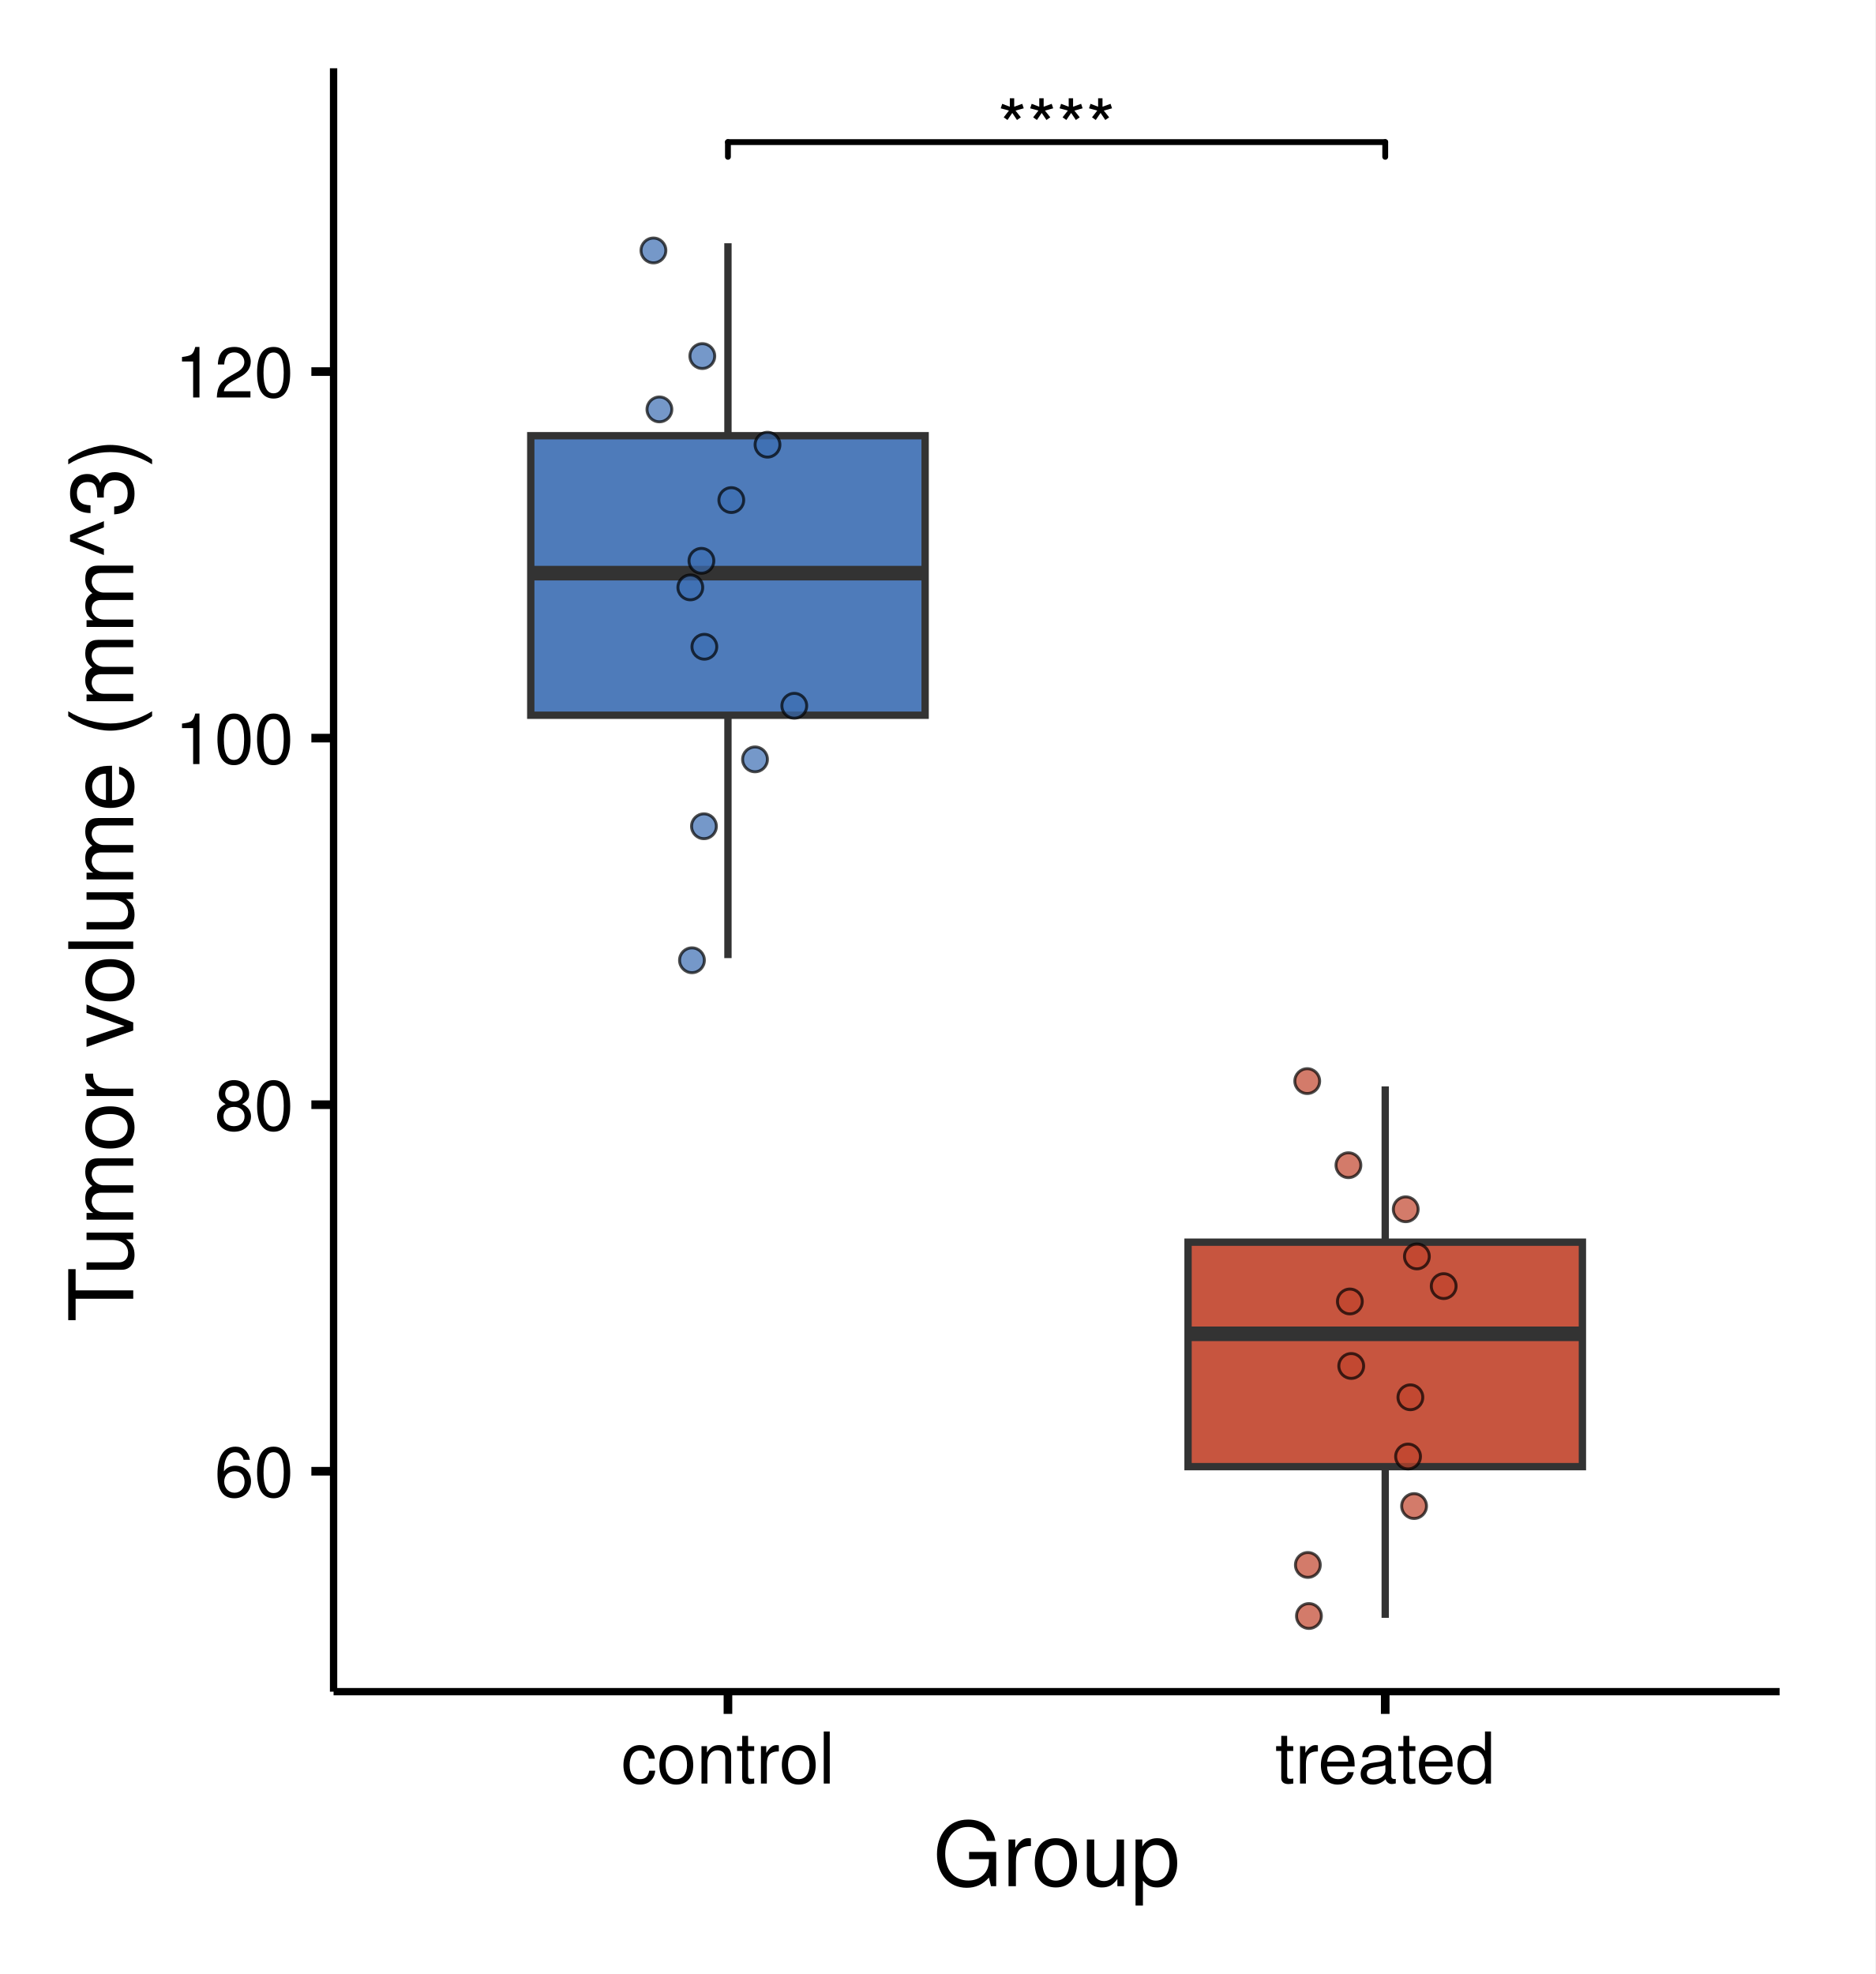
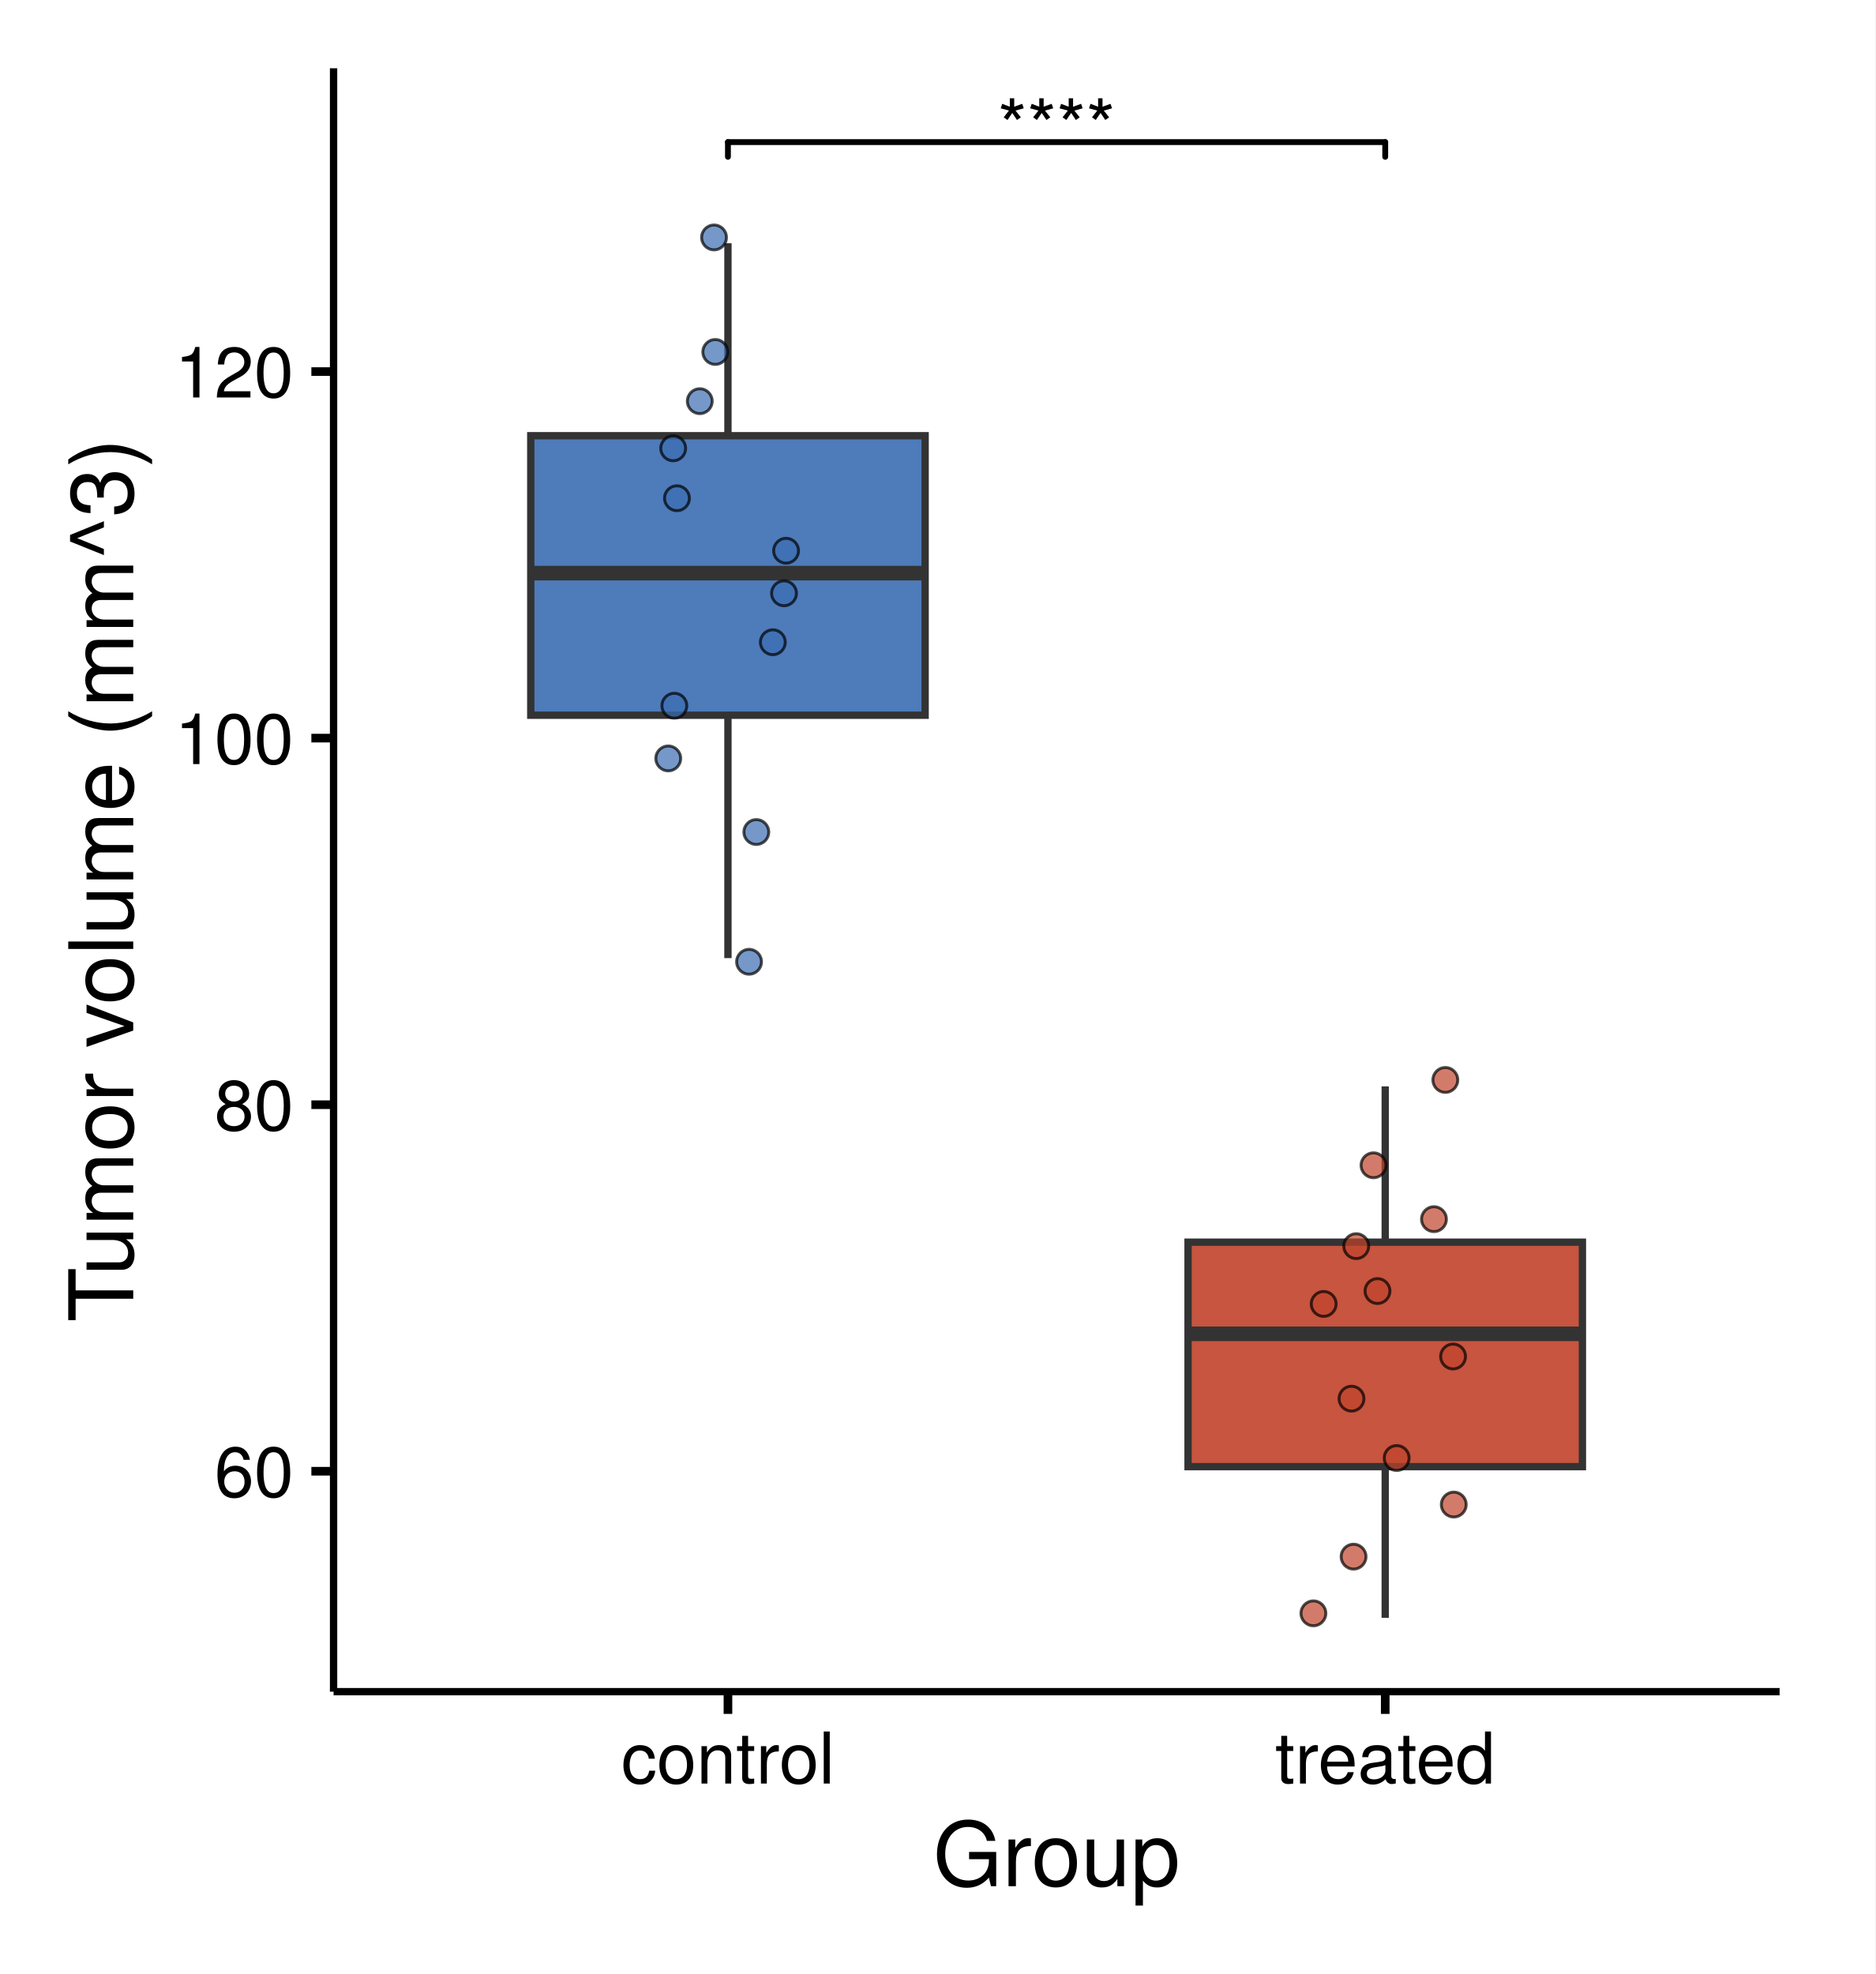
<svg xmlns="http://www.w3.org/2000/svg" class="svglite" width="273.60pt" height="288.00pt" viewBox="0 0 273.60 288.00">
  <defs>
    <style type="text/css">
    .svglite line, .svglite polyline, .svglite polygon, .svglite path, .svglite rect, .svglite circle {
      fill: none;
      stroke: #000000;
      stroke-linecap: round;
      stroke-linejoin: round;
      stroke-miterlimit: 10.00;
    }
    .svglite text {
      white-space: pre;
    }
  </style>
  </defs>
  <rect width="100%" height="100%" style="stroke: none; fill: #FFFFFF;" />
  <defs>
    <clipPath id="cpMC4wMHwyNzMuNjB8MC4wMHwyODguMDA=">
      <rect x="0.00" y="0.00" width="273.60" height="288.00" />
    </clipPath>
  </defs>
  <g clip-path="url(#cpMC4wMHwyNzMuNjB8MC4wMHwyODguMDA=)">
    <rect x="0.00" y="0.00" width="273.60" height="288.00" style="stroke-width: 1.26; stroke: #FFFFFF; fill: #FFFFFF;" />
  </g>
  <defs>
    <clipPath id="cpNDguNjd8MjU5LjY1fDkuOTZ8MjQ2Ljgx">
      <rect x="48.67" y="9.96" width="210.98" height="236.85" />
    </clipPath>
  </defs>
  <g clip-path="url(#cpNDguNjd8MjU5LjY1fDkuOTZ8MjQ2Ljgx)">
    <rect x="48.67" y="9.96" width="210.98" height="236.85" style="stroke-width: 1.26; stroke: none; fill: #FFFFFF;" />
    <line x1="106.21" y1="63.57" x2="106.21" y2="35.49" style="stroke-width: 1.07; stroke: #333333; stroke-linecap: butt;" />
    <line x1="106.21" y1="104.35" x2="106.21" y2="139.78" style="stroke-width: 1.07; stroke: #333333; stroke-linecap: butt;" />
    <polygon points="77.44,63.57 77.44,104.35 134.98,104.35 134.98,63.57 77.44,63.57 " style="stroke-width: 1.07; stroke: #333333; stroke-linecap: butt; stroke-linejoin: miter; fill: #3B6DB3; fill-opacity: 0.90;" />
    <line x1="77.44" y1="83.62" x2="134.98" y2="83.62" style="stroke-width: 2.13; stroke: #333333; stroke-linecap: butt; stroke-linejoin: miter;" />
    <line x1="202.11" y1="181.23" x2="202.11" y2="158.50" style="stroke-width: 1.07; stroke: #333333; stroke-linecap: butt;" />
    <line x1="202.11" y1="213.98" x2="202.11" y2="236.04" style="stroke-width: 1.07; stroke: #333333; stroke-linecap: butt;" />
    <polygon points="173.34,181.23 173.34,213.98 230.88,213.98 230.88,181.23 173.34,181.23 " style="stroke-width: 1.07; stroke: #333333; stroke-linecap: butt; stroke-linejoin: miter; fill: #C1432B; fill-opacity: 0.90;" />
    <line x1="173.34" y1="194.60" x2="230.88" y2="194.60" style="stroke-width: 2.13; stroke: #333333; stroke-linecap: butt; stroke-linejoin: miter;" />
-     <circle cx="115.89" cy="102.97" r="1.81" style="stroke-width: 0.43; stroke: #000000; stroke-opacity: 0.70; fill: #3B6DB3; fill-opacity: 0.70;" />
-     <circle cx="96.21" cy="59.73" r="1.81" style="stroke-width: 0.43; stroke: #000000; stroke-opacity: 0.70; fill: #3B6DB3; fill-opacity: 0.70;" />
-     <circle cx="102.71" cy="120.55" r="1.81" style="stroke-width: 0.43; stroke: #000000; stroke-opacity: 0.70; fill: #3B6DB3; fill-opacity: 0.70;" />
-     <circle cx="102.34" cy="81.82" r="1.81" style="stroke-width: 0.43; stroke: #000000; stroke-opacity: 0.70; fill: #3B6DB3; fill-opacity: 0.70;" />
-     <circle cx="95.34" cy="36.54" r="1.81" style="stroke-width: 0.43; stroke: #000000; stroke-opacity: 0.70; fill: #3B6DB3; fill-opacity: 0.70;" />
-     <circle cx="100.96" cy="140.10" r="1.81" style="stroke-width: 0.43; stroke: #000000; stroke-opacity: 0.70; fill: #3B6DB3; fill-opacity: 0.70;" />
-     <circle cx="102.77" cy="94.36" r="1.81" style="stroke-width: 0.43; stroke: #000000; stroke-opacity: 0.70; fill: #3B6DB3; fill-opacity: 0.70;" />
-     <circle cx="106.70" cy="72.96" r="1.81" style="stroke-width: 0.43; stroke: #000000; stroke-opacity: 0.70; fill: #3B6DB3; fill-opacity: 0.70;" />
-     <circle cx="110.16" cy="110.79" r="1.81" style="stroke-width: 0.43; stroke: #000000; stroke-opacity: 0.70; fill: #3B6DB3; fill-opacity: 0.70;" />
-     <circle cx="102.47" cy="51.95" r="1.81" style="stroke-width: 0.43; stroke: #000000; stroke-opacity: 0.70; fill: #3B6DB3; fill-opacity: 0.70;" />
-     <circle cx="100.72" cy="85.70" r="1.81" style="stroke-width: 0.43; stroke: #000000; stroke-opacity: 0.70; fill: #3B6DB3; fill-opacity: 0.70;" />
-     <circle cx="111.98" cy="64.88" r="1.81" style="stroke-width: 0.43; stroke: #000000; stroke-opacity: 0.70; fill: #3B6DB3; fill-opacity: 0.70;" />
-     <circle cx="206.73" cy="183.31" r="1.81" style="stroke-width: 0.43; stroke: #000000; stroke-opacity: 0.70; fill: #C1432B; fill-opacity: 0.70;" />
-     <circle cx="205.78" cy="203.86" r="1.81" style="stroke-width: 0.43; stroke: #000000; stroke-opacity: 0.70; fill: #C1432B; fill-opacity: 0.70;" />
-     <circle cx="190.73" cy="157.73" r="1.81" style="stroke-width: 0.43; stroke: #000000; stroke-opacity: 0.70; fill: #C1432B; fill-opacity: 0.70;" />
-     <circle cx="206.32" cy="219.73" r="1.81" style="stroke-width: 0.43; stroke: #000000; stroke-opacity: 0.70; fill: #C1432B; fill-opacity: 0.70;" />
-     <circle cx="196.95" cy="189.88" r="1.81" style="stroke-width: 0.43; stroke: #000000; stroke-opacity: 0.70; fill: #C1432B; fill-opacity: 0.70;" />
-     <circle cx="196.74" cy="170.00" r="1.81" style="stroke-width: 0.43; stroke: #000000; stroke-opacity: 0.70; fill: #C1432B; fill-opacity: 0.70;" />
-     <circle cx="190.98" cy="235.77" r="1.81" style="stroke-width: 0.43; stroke: #000000; stroke-opacity: 0.70; fill: #C1432B; fill-opacity: 0.70;" />
-     <circle cx="197.15" cy="199.29" r="1.81" style="stroke-width: 0.43; stroke: #000000; stroke-opacity: 0.70; fill: #C1432B; fill-opacity: 0.70;" />
-     <circle cx="205.10" cy="176.43" r="1.81" style="stroke-width: 0.43; stroke: #000000; stroke-opacity: 0.70; fill: #C1432B; fill-opacity: 0.70;" />
-     <circle cx="205.44" cy="212.50" r="1.81" style="stroke-width: 0.43; stroke: #000000; stroke-opacity: 0.70; fill: #C1432B; fill-opacity: 0.70;" />
-     <circle cx="210.64" cy="187.64" r="1.81" style="stroke-width: 0.43; stroke: #000000; stroke-opacity: 0.70; fill: #C1432B; fill-opacity: 0.70;" />
-     <circle cx="190.82" cy="228.32" r="1.81" style="stroke-width: 0.43; stroke: #000000; stroke-opacity: 0.70; fill: #C1432B; fill-opacity: 0.70;" />
+     <circle cx="98.39" cy="102.96" r="1.81" style="stroke-width: 0.43; stroke: #000000; stroke-opacity: 0.70; fill: #3B6DB3; fill-opacity: 0.70;" />
+     <circle cx="102.10" cy="58.53" r="1.81" style="stroke-width: 0.43; stroke: #000000; stroke-opacity: 0.70; fill: #3B6DB3; fill-opacity: 0.70;" />
+     <circle cx="110.35" cy="121.39" r="1.81" style="stroke-width: 0.43; stroke: #000000; stroke-opacity: 0.70; fill: #3B6DB3; fill-opacity: 0.70;" />
+     <circle cx="114.69" cy="80.35" r="1.81" style="stroke-width: 0.43; stroke: #000000; stroke-opacity: 0.70; fill: #3B6DB3; fill-opacity: 0.70;" />
+     <circle cx="104.18" cy="34.64" r="1.81" style="stroke-width: 0.43; stroke: #000000; stroke-opacity: 0.70; fill: #3B6DB3; fill-opacity: 0.70;" />
+     <circle cx="109.29" cy="140.32" r="1.81" style="stroke-width: 0.43; stroke: #000000; stroke-opacity: 0.70; fill: #3B6DB3; fill-opacity: 0.70;" />
+     <circle cx="112.76" cy="93.70" r="1.81" style="stroke-width: 0.43; stroke: #000000; stroke-opacity: 0.70; fill: #3B6DB3; fill-opacity: 0.70;" />
+     <circle cx="98.77" cy="72.69" r="1.81" style="stroke-width: 0.43; stroke: #000000; stroke-opacity: 0.70; fill: #3B6DB3; fill-opacity: 0.70;" />
+     <circle cx="97.50" cy="110.65" r="1.81" style="stroke-width: 0.43; stroke: #000000; stroke-opacity: 0.70; fill: #3B6DB3; fill-opacity: 0.70;" />
+     <circle cx="104.36" cy="51.35" r="1.81" style="stroke-width: 0.43; stroke: #000000; stroke-opacity: 0.70; fill: #3B6DB3; fill-opacity: 0.70;" />
+     <circle cx="114.39" cy="86.56" r="1.81" style="stroke-width: 0.43; stroke: #000000; stroke-opacity: 0.70; fill: #3B6DB3; fill-opacity: 0.70;" />
+     <circle cx="98.22" cy="65.41" r="1.81" style="stroke-width: 0.43; stroke: #000000; stroke-opacity: 0.70; fill: #3B6DB3; fill-opacity: 0.70;" />
+     <circle cx="197.88" cy="181.81" r="1.81" style="stroke-width: 0.43; stroke: #000000; stroke-opacity: 0.70; fill: #C1432B; fill-opacity: 0.70;" />
+     <circle cx="197.19" cy="204.06" r="1.81" style="stroke-width: 0.43; stroke: #000000; stroke-opacity: 0.70; fill: #C1432B; fill-opacity: 0.70;" />
+     <circle cx="210.88" cy="157.56" r="1.81" style="stroke-width: 0.43; stroke: #000000; stroke-opacity: 0.70; fill: #C1432B; fill-opacity: 0.70;" />
+     <circle cx="212.11" cy="219.51" r="1.81" style="stroke-width: 0.43; stroke: #000000; stroke-opacity: 0.70; fill: #C1432B; fill-opacity: 0.70;" />
+     <circle cx="193.13" cy="190.24" r="1.81" style="stroke-width: 0.43; stroke: #000000; stroke-opacity: 0.70; fill: #C1432B; fill-opacity: 0.70;" />
+     <circle cx="200.40" cy="170.01" r="1.81" style="stroke-width: 0.43; stroke: #000000; stroke-opacity: 0.70; fill: #C1432B; fill-opacity: 0.70;" />
+     <circle cx="191.63" cy="235.38" r="1.81" style="stroke-width: 0.43; stroke: #000000; stroke-opacity: 0.70; fill: #C1432B; fill-opacity: 0.70;" />
+     <circle cx="212.01" cy="197.91" r="1.81" style="stroke-width: 0.43; stroke: #000000; stroke-opacity: 0.70; fill: #C1432B; fill-opacity: 0.70;" />
+     <circle cx="209.22" cy="177.87" r="1.81" style="stroke-width: 0.43; stroke: #000000; stroke-opacity: 0.70; fill: #C1432B; fill-opacity: 0.70;" />
+     <circle cx="203.78" cy="212.72" r="1.81" style="stroke-width: 0.43; stroke: #000000; stroke-opacity: 0.70; fill: #C1432B; fill-opacity: 0.70;" />
+     <circle cx="200.98" cy="188.36" r="1.81" style="stroke-width: 0.43; stroke: #000000; stroke-opacity: 0.70; fill: #C1432B; fill-opacity: 0.70;" />
+     <circle cx="197.49" cy="227.11" r="1.81" style="stroke-width: 0.43; stroke: #000000; stroke-opacity: 0.70; fill: #C1432B; fill-opacity: 0.70;" />
    <text x="154.16" y="22.38" text-anchor="middle" style="font-size: 11.04px; font-weight: 0; font-family: &quot;TeX Gyre Heros&quot;;" textLength="17.16px" lengthAdjust="spacingAndGlyphs">****</text>
    <line x1="106.21" y1="22.88" x2="106.21" y2="20.73" style="stroke-width: 0.85;" />
    <line x1="106.21" y1="20.73" x2="202.11" y2="20.73" style="stroke-width: 0.85;" />
    <line x1="202.11" y1="20.73" x2="202.11" y2="22.88" style="stroke-width: 0.85;" />
  </g>
  <g clip-path="url(#cpMC4wMHwyNzMuNjB8MC4wMHwyODguMDA=)">
    <polyline points="48.67,246.81 48.67,9.96 " style="stroke-width: 1.07; stroke-linecap: butt;" />
    <text x="42.84" y="218.44" text-anchor="end" style="font-size: 10.40px; font-weight: 0; font-family: &quot;TeX Gyre Heros&quot;;" textLength="11.55px" lengthAdjust="spacingAndGlyphs">60</text>
    <text x="42.84" y="164.96" text-anchor="end" style="font-size: 10.40px; font-weight: 0; font-family: &quot;TeX Gyre Heros&quot;;" textLength="11.55px" lengthAdjust="spacingAndGlyphs">80</text>
    <text x="42.84" y="111.48" text-anchor="end" style="font-size: 10.40px; font-weight: 0; font-family: &quot;TeX Gyre Heros&quot;;" textLength="17.32px" lengthAdjust="spacingAndGlyphs">100</text>
    <text x="42.84" y="57.99" text-anchor="end" style="font-size: 10.40px; font-weight: 0; font-family: &quot;TeX Gyre Heros&quot;;" textLength="17.32px" lengthAdjust="spacingAndGlyphs">120</text>
    <polyline points="45.43,214.65 48.67,214.65 " style="stroke-width: 1.26; stroke-linecap: butt;" />
    <polyline points="45.43,161.17 48.67,161.17 " style="stroke-width: 1.26; stroke-linecap: butt;" />
    <polyline points="45.43,107.69 48.67,107.69 " style="stroke-width: 1.26; stroke-linecap: butt;" />
    <polyline points="45.43,54.21 48.67,54.21 " style="stroke-width: 1.26; stroke-linecap: butt;" />
    <polyline points="48.67,246.81 259.65,246.81 " style="stroke-width: 1.07; stroke-linecap: butt;" />
    <polyline points="106.21,250.05 106.21,246.81 " style="stroke-width: 1.26; stroke-linecap: butt;" />
    <polyline points="202.11,250.05 202.11,246.81 " style="stroke-width: 1.26; stroke-linecap: butt;" />
    <text x="106.21" y="260.21" text-anchor="middle" style="font-size: 10.40px; font-weight: 0; font-family: &quot;TeX Gyre Heros&quot;;" textLength="31.18px" lengthAdjust="spacingAndGlyphs">control</text>
    <text x="202.11" y="260.21" text-anchor="middle" style="font-size: 10.40px; font-weight: 0; font-family: &quot;TeX Gyre Heros&quot;;" textLength="32.34px" lengthAdjust="spacingAndGlyphs">treated</text>
    <text x="154.16" y="275.19" text-anchor="middle" style="font-size: 13.00px; font-weight: 0; font-family: &quot;TeX Gyre Heros&quot;;" textLength="36.13px" lengthAdjust="spacingAndGlyphs">Group</text>
    <text transform="translate(19.44,128.39) rotate(-90)" text-anchor="middle" style="font-size: 13.00px; font-weight: 0; font-family: &quot;TeX Gyre Heros&quot;;" textLength="130.33px" lengthAdjust="spacingAndGlyphs">Tumor volume (mm^3)</text>
  </g>
</svg>
